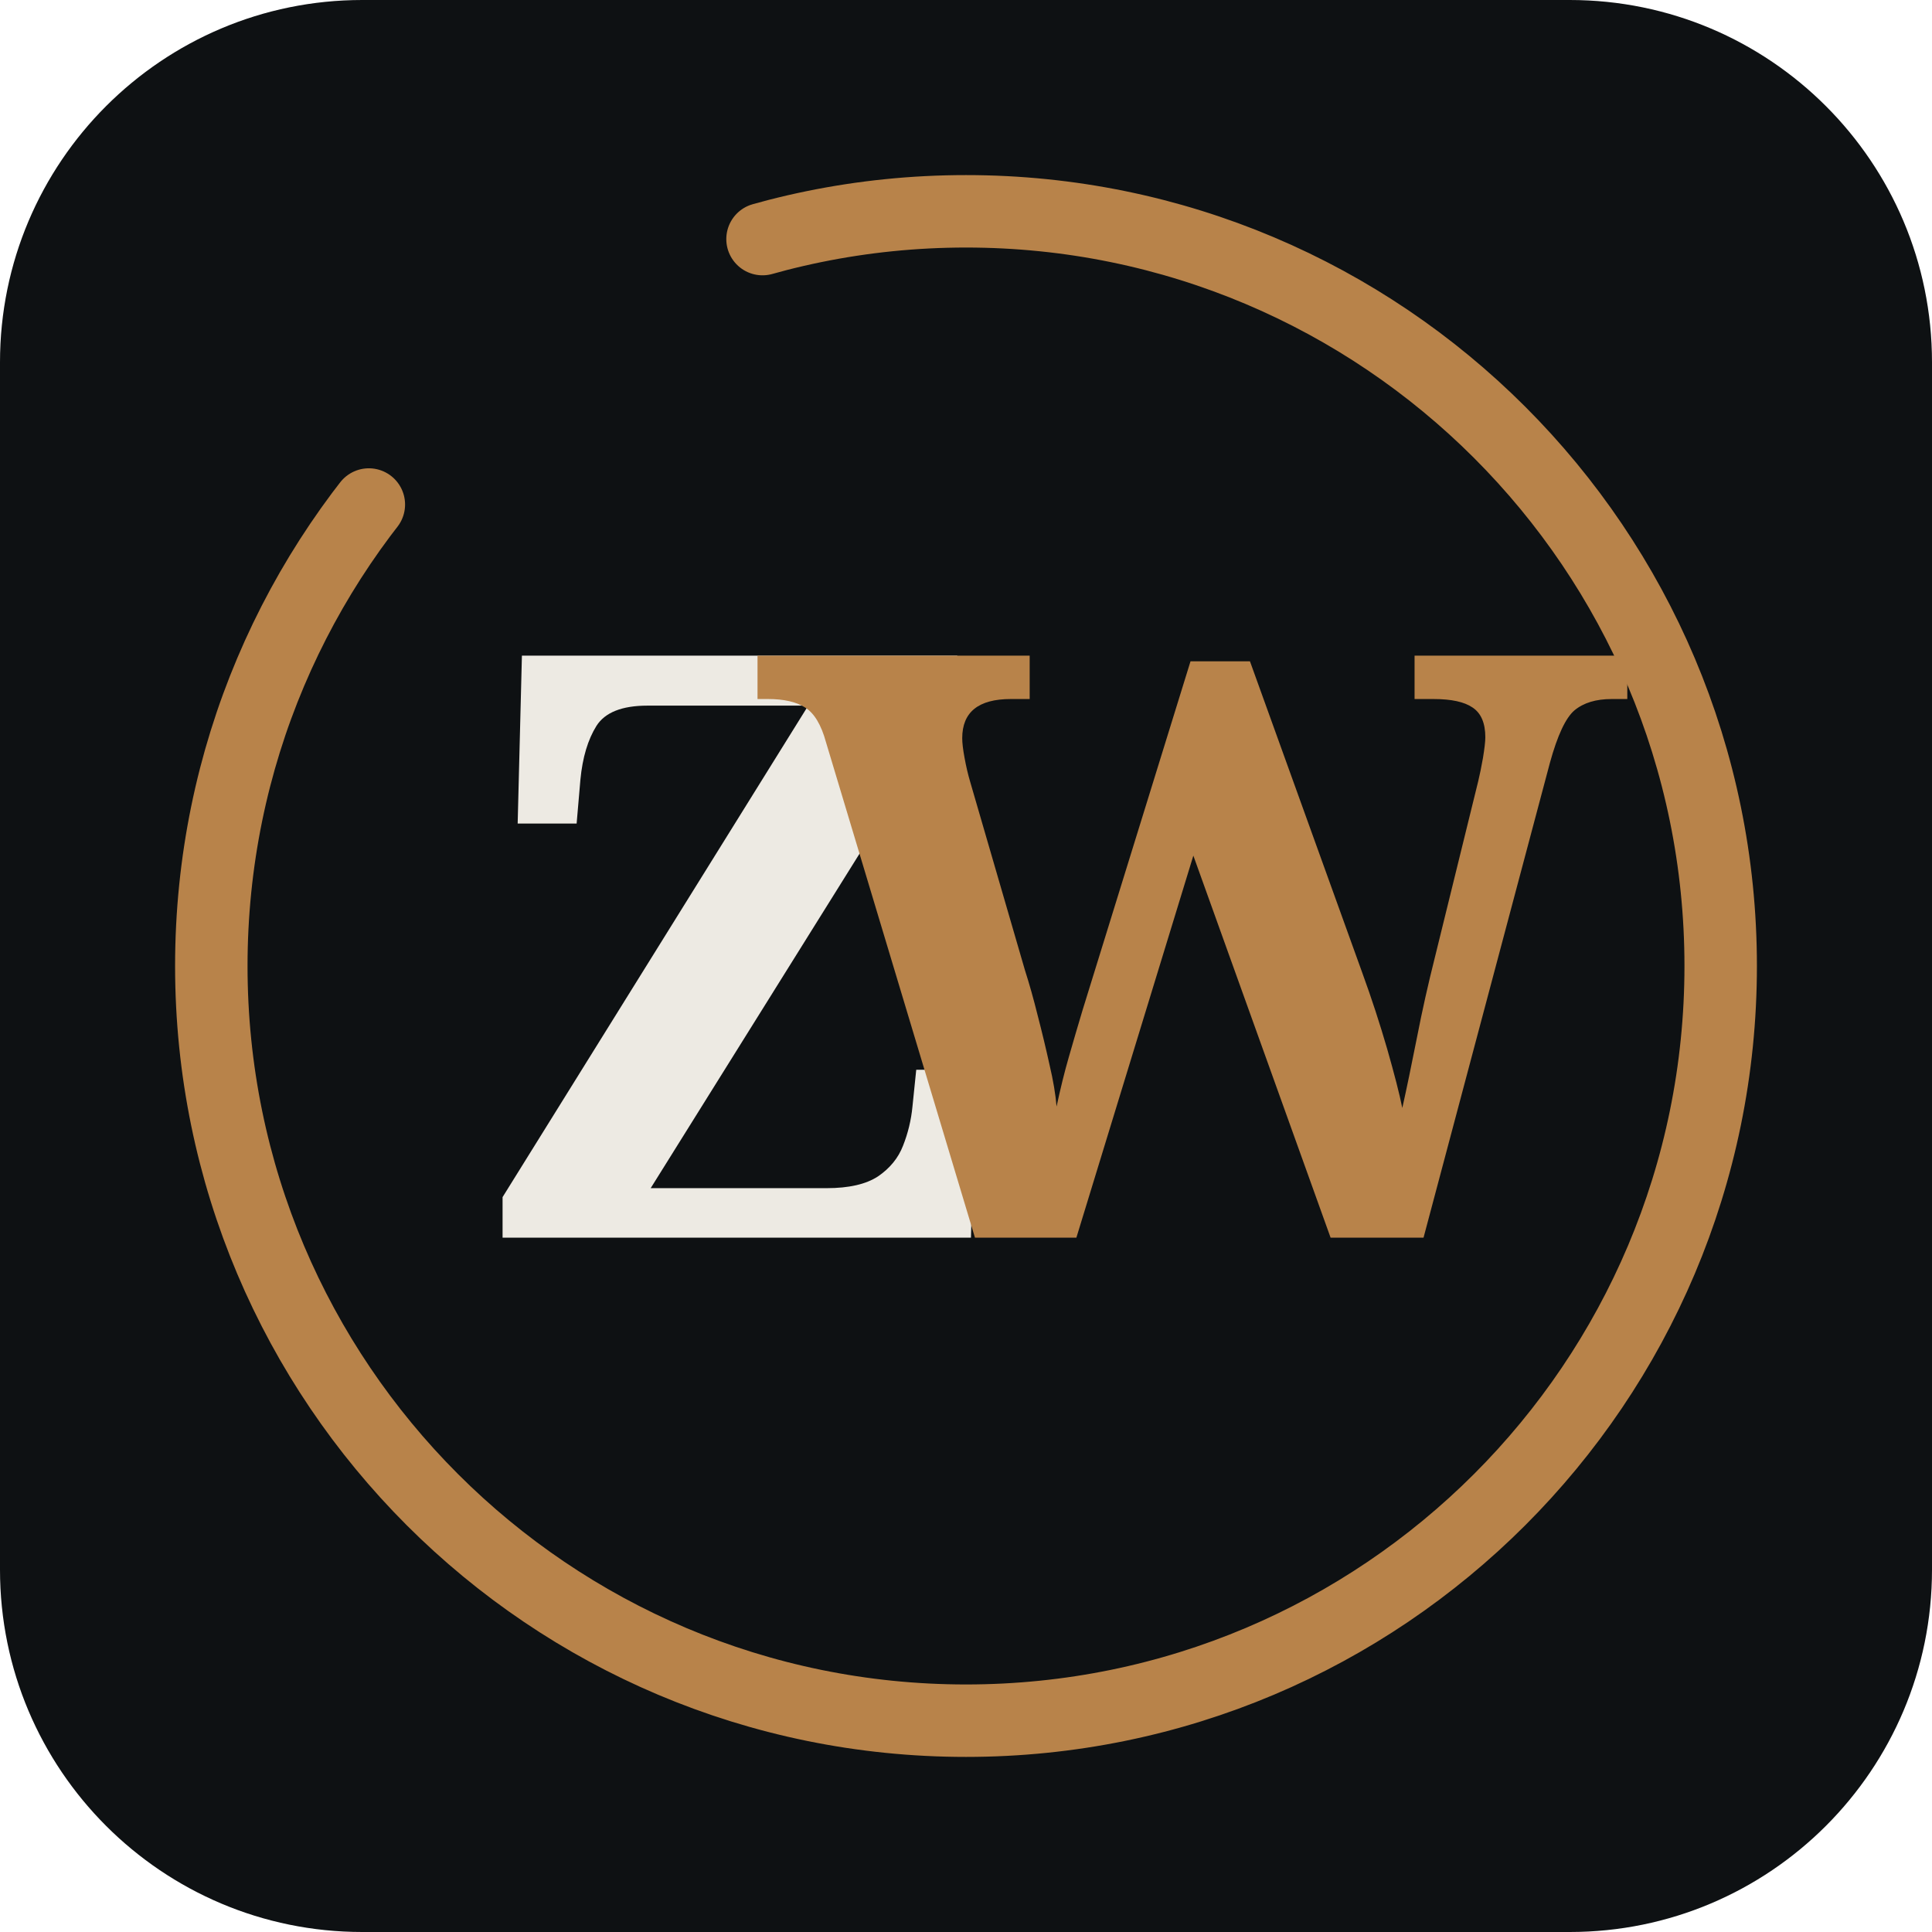
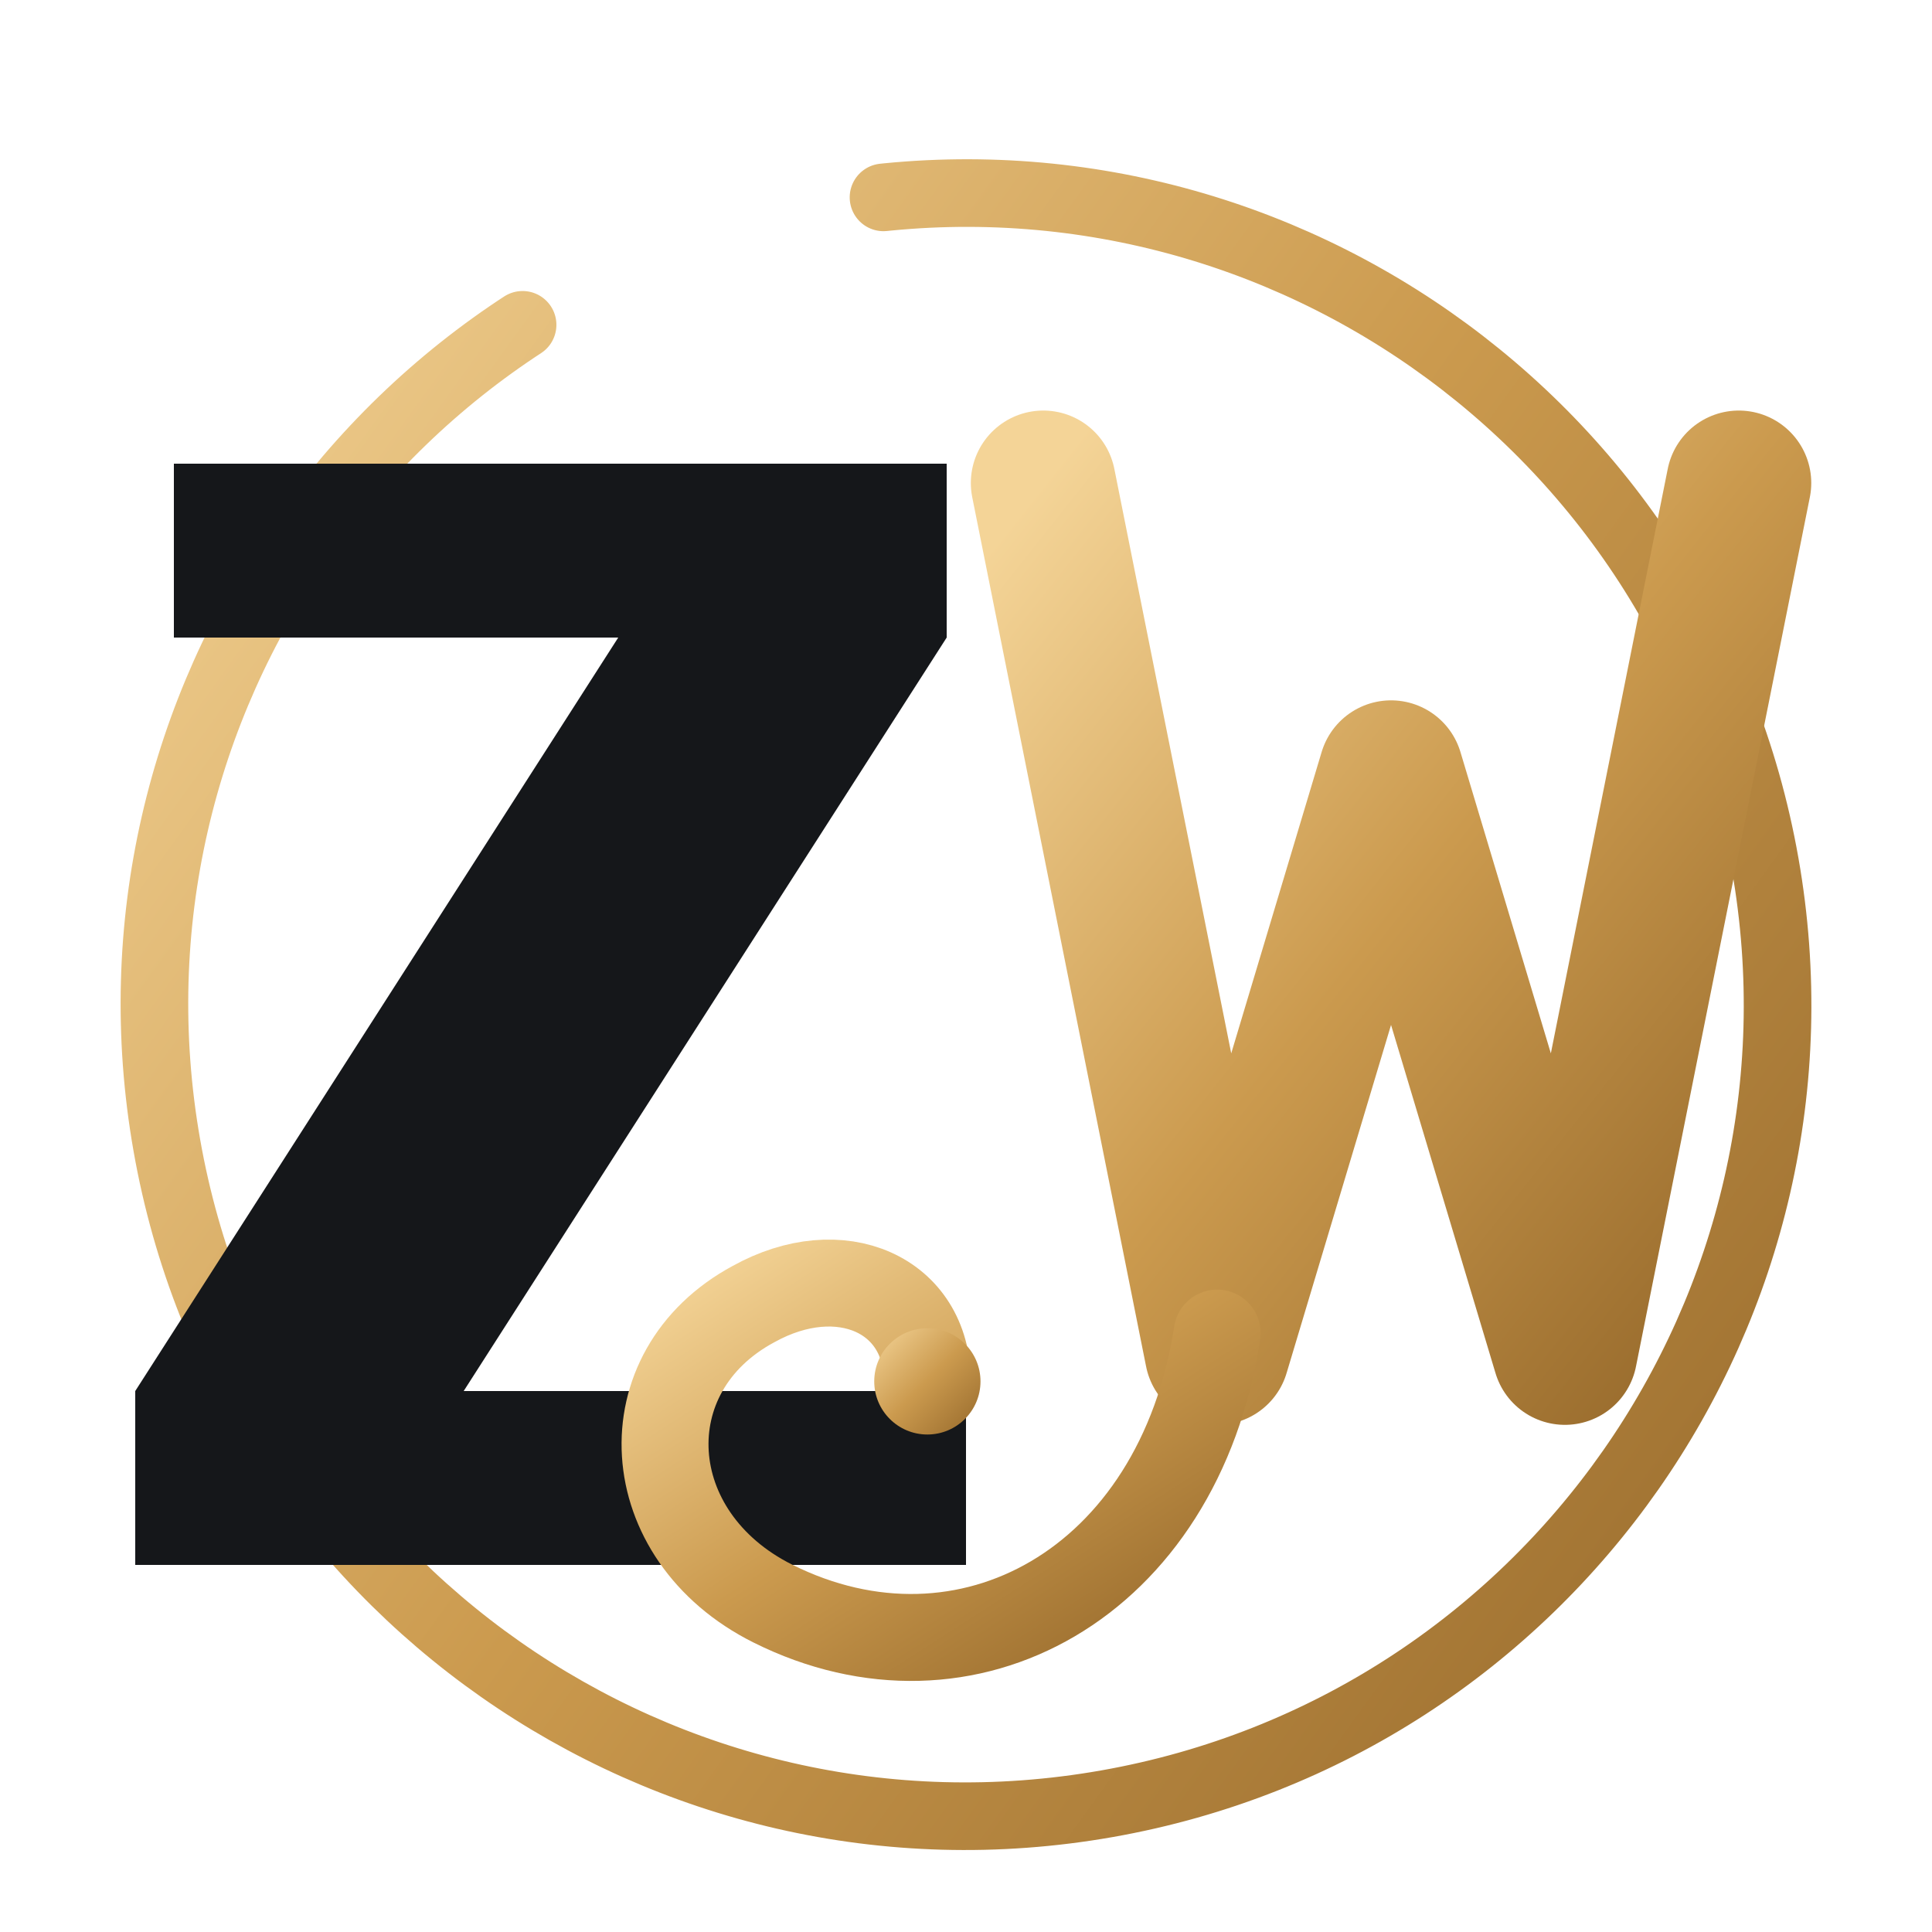
- <svg xmlns="http://www.w3.org/2000/svg" viewBox="0 0 64 64">
-   <rect width="64" height="64" rx="12" fill="#0E1113" />
-   <circle cx="32" cy="32" r="25" fill="none" stroke="#B8834A" stroke-width="2.4" stroke-dasharray="141 16" stroke-dashoffset="46" stroke-linecap="round" />
-   <text x="24.5" y="41" font-family="Georgia, 'Fraunces', serif" font-size="27" font-weight="700" fill="#EDEAE3" text-anchor="middle">Z</text>
-   <text x="39.5" y="41" font-family="Georgia, 'Fraunces', serif" font-size="27" font-weight="700" fill="#B8834A" text-anchor="middle">W</text>
+ <svg xmlns="http://www.w3.org/2000/svg" viewBox="0 0 200 200">
+   <defs>
+     <linearGradient id="goldGrad" x1="0%" y1="0%" x2="100%" y2="100%">
+       <stop offset="0%" stop-color="#F4D497" />
+       <stop offset="50%" stop-color="#CB9A4E" />
+       <stop offset="100%" stop-color="#96692B" />
+     </linearGradient>
+   </defs>
+   <circle cx="100" cy="104" r="84" fill="none" stroke="url(#goldGrad)" stroke-width="7" stroke-linecap="round" stroke-dasharray="484 40" stroke-dashoffset="122" transform="rotate(-10 100 104)" />
+   <path fill="#15171A" d="     M 18,48     L 98,48     L 98,66     L 48,144     L 100,144     L 100,162     L 14,162     L 14,144     L 64,66     L 18,66     Z" />
+   <path fill="none" stroke="url(#goldGrad)" stroke-width="15" stroke-linejoin="round" stroke-linecap="round" d="     M 108,50     L 126,140     L 144,80     L 162,140     L 180,50" />
+   <path fill="none" stroke="url(#goldGrad)" stroke-width="9" stroke-linecap="round" d="     M 126,138     C 122,164 100,176 80,166     C 66,159 65,142 78,135     C 87,130 96,134 96,143" />
+   <circle cx="96" cy="143" r="5.5" fill="url(#goldGrad)" />
</svg>
